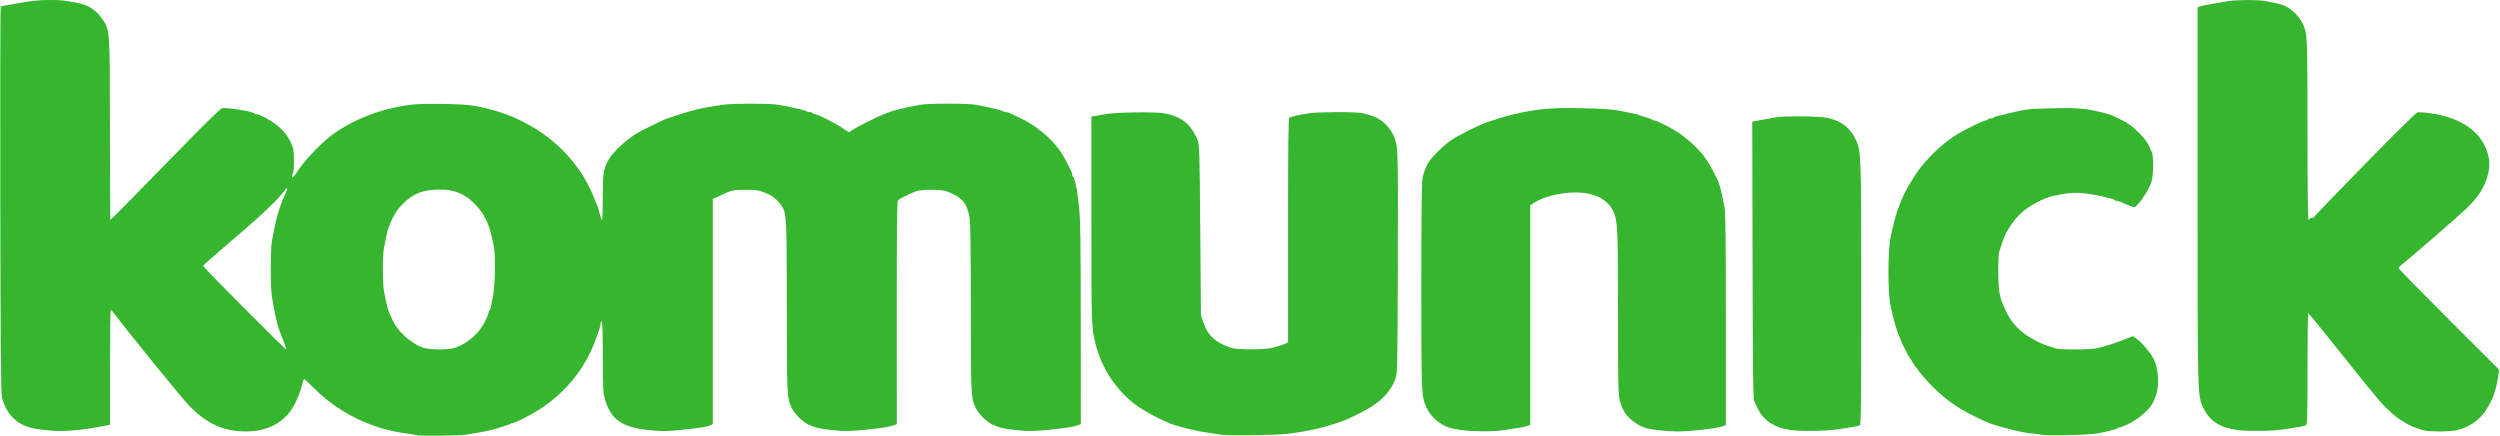
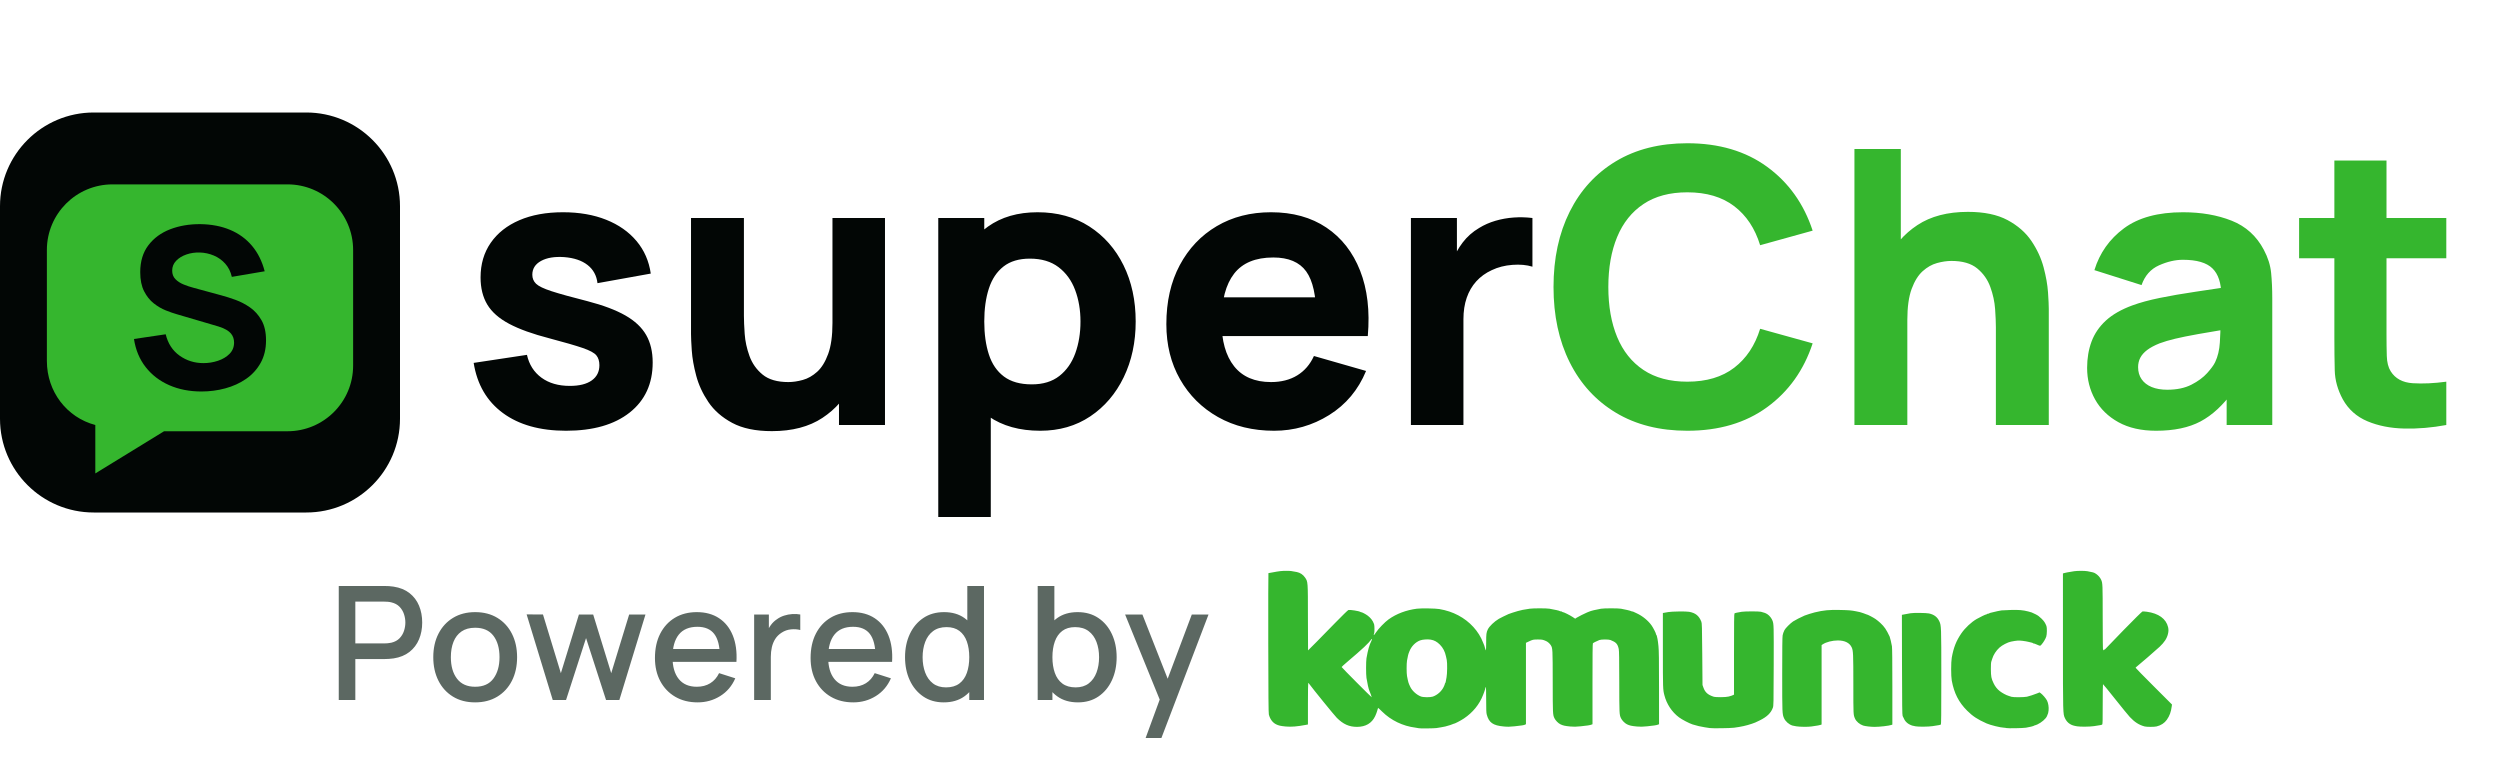
- <svg xmlns="http://www.w3.org/2000/svg" viewBox="0 0 1182 206" width="1182" height="206" role="img" aria-label="Komunick">
-   <path fill="#35B62E" fill-rule="evenodd" d="M196.91 205.75C196.77 205.61 194.77 205.26 192.45 204.98C176.17 202.98 160.56 195.47 149.08 184.1C146.22 181.27 143.79 179.05 143.67 179.16C143.56 179.27 143.11 180.8 142.68 182.56C142.25 184.31 140.99 187.65 139.89 189.98C135.49 199.21 127.51 203.93 116.25 203.98C105.95 204.03 98.13 200.54 89.73 192.15C86.67 189.1 58.42 154.36 53.73 147.89C53.19 147.14 52.58 146.52 52.38 146.52C52.17 146.51 52 158.73 52 173.68L52 200.86L49.12 201.41C38.02 203.54 30.09 204.17 23.06 203.51C16.24 202.86 13.62 202.27 10.36 200.65C5.78 198.38 2.35 193.7 0.9 187.75C0.44 185.85 0.26 163.56 0.14 94.12C0.06 44.01 0.15 3 0.35 3C0.54 3 2.96 2.57 5.73 2.04C14.36 0.39 17.84 0 23.73 0C29.09 0 30.51 0.16 37.46 1.56C41.85 2.45 45.59 4.94 48.16 8.69C52.05 14.38 51.96 13.24 51.98 61.38C51.99 84.82 52.07 104 52.15 104C52.38 104 68.99 87.16 87.54 68.11C96.62 58.79 104.27 51.34 104.94 51.17C106.89 50.66 119.07 52.59 120.23 53.59C120.49 53.82 120.99 54 121.34 54C122.61 54 127.42 56.52 130.3 58.69C131.92 59.91 134.05 62 135.02 63.33C136.71 65.64 137.15 66.45 138.44 69.65C139.15 71.42 139.17 80.74 138.47 82.06C138.18 82.61 138.01 83.42 138.09 83.87C138.19 84.37 139.32 83.04 141 80.47C144.1 75.71 152.58 66.93 157.39 63.49C167.74 56.1 180.47 51.29 194.5 49.49C199.92 48.8 218.88 49.09 223.75 49.95C233.15 51.6 240.91 54.18 248.5 58.17C263.58 66.1 275.32 78.99 280.94 93.75C281.57 95.4 282.27 97.11 282.5 97.55C282.73 97.99 283.21 99.62 283.57 101.17C283.93 102.73 284.4 104 284.61 104C284.83 104 285 99.24 285 93.43C285 82.56 285.26 80.52 287.18 76.52C289.11 72.52 295.6 66.29 301.52 62.78C303.38 61.68 310.37 58.23 314.25 56.5C315.52 55.93 323.58 53.32 326.38 52.57C332.01 51.06 332.46 50.97 342.04 49.5C346.34 48.85 364 48.85 367.79 49.52C374.83 50.75 380.62 52.07 381.23 52.59C381.49 52.82 382.2 53 382.82 53C383.44 53 384.08 53.23 384.25 53.5C384.42 53.78 384.91 54 385.33 54C386.53 54 394.4 57.93 398.06 60.36L401.37 62.56L403.15 61.35C404.85 60.2 414.53 55.31 416.88 54.43C417.49 54.19 418.51 53.78 419.12 53.52C422.17 52.21 427.53 50.88 435.21 49.52C439.03 48.85 457.45 48.84 461.29 49.52C466.39 50.41 473.73 52.15 474.23 52.59C474.49 52.81 475.11 53 475.61 53C476.11 53 476.9 53.2 477.38 53.45C477.86 53.7 479.82 54.62 481.75 55.5C489.34 58.95 497.03 65.25 501.42 71.64C503.48 74.62 506.99 81.53 506.99 82.6C507 83.06 507.2 83.56 507.44 83.71C507.69 83.86 508.01 84.61 508.16 85.37C508.31 86.13 508.68 87.76 508.98 89C509.28 90.24 509.84 94.51 510.24 98.5C510.82 104.26 510.97 115.47 510.98 153.14L511 200.52L509.62 201.06C507.59 201.84 504.15 202.37 495.5 203.25C489.25 203.88 486.64 203.93 482 203.5C475.02 202.84 472.55 202.29 469.11 200.64C466.24 199.25 462.64 195.62 461.25 192.68C459.08 188.11 459.04 187.15 459 145.25C458.97 114.52 458.81 104.55 458.32 102.25C456.87 95.53 454.82 93.29 447.5 90.43C445.12 89.5 435.34 89.52 433 90.46C429.42 91.89 425.04 94.1 424.52 94.73C424.13 95.19 423.98 110.82 423.99 147.95L424.01 200.52L422.63 201.05C420.59 201.84 417.16 202.37 408.5 203.25C402.25 203.88 399.64 203.93 395 203.5C388.02 202.84 385.55 202.29 382.11 200.64C379.24 199.25 375.64 195.62 374.25 192.68C372.08 188.11 372.04 187.17 372 145C371.96 102.13 371.91 101.15 369.53 97.3C368.2 95.14 365.55 92.79 363.4 91.84C359.06 89.93 358.1 89.75 352.5 89.75C346.5 89.75 345.98 89.87 340.12 92.63L337 94.1L337 147.28L337 200.46L335.97 201.02C334.55 201.77 331.11 202.33 322 203.26C315.61 203.91 313.15 203.95 308 203.48C293.91 202.21 288.5 198.38 285.72 187.7C285.16 185.58 285 181.17 285 168.48C285 157.83 284.82 152 284.5 152C284.23 152 284 152.38 284 152.84C284 153.63 283.32 156.04 282.48 158.25C282.27 158.8 281.58 160.6 280.95 162.25C276.24 174.55 267.6 185.17 256 192.96C251.69 195.85 243.68 200 242.4 200C242.01 200 241.49 200.19 241.23 200.42C240.8 200.8 236.07 202.3 231.5 203.5C230.54 203.75 228.18 204.21 226.25 204.51C224.32 204.82 221.53 205.28 220.04 205.54C217.24 206.02 197.36 206.2 196.91 205.75ZM577.25 205.52C576.15 205.3 573.29 204.86 570.89 204.55C566.52 203.97 559.41 202.31 554.75 200.77C550.24 199.28 541.02 194.45 537.1 191.53C527.8 184.6 520.9 174.14 517.94 162.5C516.05 155.1 516.02 154.01 516.01 103.94L516 55.13L518.12 54.77C519.29 54.58 521.49 54.19 523 53.91C527.59 53.07 546.25 52.82 550.25 53.54C558.73 55.07 563.26 58.75 566.32 66.58C567.08 68.53 567.2 72.84 567.49 109L567.81 149.25L568.96 152.5C571.2 158.85 574.65 161.98 582.25 164.51C585.08 165.46 598.35 165.35 602 164.35C605.34 163.43 606.41 163.07 607.88 162.37L609 161.83L609 108.98C609 67.28 609.13 56.02 609.62 55.65C610.28 55.14 613.51 54.42 619.06 53.53C623.27 52.86 641.61 52.84 644.25 53.51C648.9 54.69 650.39 55.27 652.85 56.87C655.43 58.55 658.27 62.2 659.36 65.25C661 69.8 661.04 71.19 660.89 123.75C660.75 174.57 660.72 176.34 659.76 179C657.3 185.87 652.05 190.91 642.5 195.58C636.63 198.45 636.45 198.53 632.25 199.95C625.08 202.37 618.02 203.94 609 205.1C603.84 205.76 580.04 206.07 577.25 205.52ZM965 205.52C964.31 205.29 962.81 205.08 961.66 205.05C957.41 204.95 944.04 201.65 939.25 199.51C927.34 194.22 921.07 190.1 913.72 182.77C902.75 171.83 896.74 160.05 893.67 143.5C892.6 137.7 892.6 119.47 893.67 113.5C896.07 100.17 899.44 91.63 906.18 81.77C911 74.72 919.34 66.9 926.25 62.96C930.49 60.54 937.79 57.02 938.6 57.01C939.06 57 939.58 56.78 939.75 56.5C939.92 56.23 940.59 56 941.25 56C941.91 56 942.56 55.8 942.71 55.56C942.86 55.31 943.61 55 944.37 54.86C945.13 54.73 946.99 54.28 948.5 53.88C951.64 53.05 955.82 52.16 958.75 51.72C959.85 51.55 965.36 51.3 971 51.16C981.74 50.89 986.39 51.29 993.5 53.08C997.99 54.21 998.17 54.28 1003.24 56.78C1006.19 58.23 1008.23 59.74 1011.01 62.5C1014.41 65.88 1015.68 67.78 1017.44 72.15C1018.3 74.29 1018.14 83.12 1017.19 86.04C1016.24 88.95 1013.44 93.63 1011.07 96.28C1009.42 98.13 1009.36 98.15 1007.57 97.52C1006.57 97.16 1004.86 96.45 1003.78 95.94C1002.7 95.42 1001.42 95 1000.94 95C1000.45 95 999.94 94.8 999.79 94.56C999.64 94.31 998.89 94 998.13 93.86C997.37 93.73 995.51 93.27 994 92.86C992.49 92.45 988.96 91.84 986.16 91.5C981.03 90.89 978.48 91.07 971 92.57C966.73 93.43 959.58 97.13 956.06 100.31C951.66 104.29 948.08 109.82 946.55 115C946.18 116.24 945.64 117.92 945.34 118.73C944.54 120.89 944.62 135.63 945.45 139C946.29 142.43 946.49 142.99 948.36 147C950.28 151.13 953.09 154.68 956.54 157.33C959.77 159.82 964.88 162.55 968 163.46C969.24 163.82 970.92 164.37 971.75 164.68C973.87 165.47 988.55 165.37 992 164.55C995.49 163.71 1000.88 161.94 1005.15 160.24L1008.47 158.91L1009.92 159.94C1012.51 161.79 1016.87 166.89 1018.23 169.67C1019.86 172.99 1020.67 178.18 1020.23 182.46C1019.91 185.56 1019.7 186.31 1018.12 189.95C1016.57 193.53 1010.99 198.32 1005.38 200.91C1004.08 201.51 1002.72 202 1002.36 202C1001.99 202 1001.49 202.2 1001.22 202.44C1000.63 203 995.14 204.36 990.66 205.07C986.4 205.73 966.69 206.08 965 205.52ZM690.5 203.27C688.44 202.94 686.19 202.51 685.5 202.3C680.92 200.95 676.29 196.91 674.38 192.61C672.05 187.34 672 186.21 672 135.16C672 101.85 672.17 86.26 672.56 84.41C673.12 81.72 673.49 80.66 674.95 77.52C676.03 75.19 682.55 68.64 686.25 66.15C688.71 64.5 696.85 60.34 701.25 58.48C703.38 57.58 711.4 55.06 714.5 54.32C726.4 51.47 732.98 50.84 747.75 51.16C759.43 51.41 762.37 51.66 768.75 52.95C773.63 53.93 774.26 54.08 775.25 54.48C775.8 54.7 777.26 55.18 778.5 55.53C779.74 55.88 780.96 56.36 781.23 56.59C781.49 56.81 782 57 782.38 57C783.43 57 790.68 60.75 794.02 63.01C795.66 64.13 798.51 66.44 800.33 68.15C805.66 73.12 808.04 76.62 812.49 86C813.02 87.13 814.83 94.8 815.45 98.56C815.82 100.79 816 117.95 816 151.45L816 201.02L814.88 201.43C811.64 202.59 799.47 204 792.75 203.99C787.77 203.98 780.31 203.11 777.75 202.24C773.17 200.67 768.77 196.9 767.16 193.14C764.97 188.08 765 188.64 765 148.61C765 108.25 764.82 104.32 762.83 100.02C760.1 94.14 753.81 91 744.76 91C737.53 91 729.37 93.11 724.88 96.14L723.5 97.07L723.5 148.97L723.5 200.88L722.12 201.39C720.82 201.87 718.51 202.28 710.15 203.48C705.56 204.14 695.34 204.03 690.5 203.27ZM846.5 203.28C844.44 202.92 842.3 202.47 841.75 202.26C838.35 201 836.19 199.71 834.35 197.86C832.46 195.96 831.75 194.79 829.44 189.75C828.87 188.51 828.73 177.1 828.61 122.89L828.47 57.53L829.61 57.3C830.24 57.17 832.21 56.81 834 56.5C835.79 56.18 838.33 55.71 839.65 55.46C843.33 54.75 860.23 54.92 863.86 55.7C870.5 57.13 874.77 60.35 877.35 65.88C879.97 71.49 880 72.28 880 138.81C880 189.39 879.88 200.48 879.34 200.93C878.72 201.44 876.9 201.79 868.5 203.04C863.04 203.85 850.62 203.98 846.5 203.28ZM1057.5 203.26C1052.72 202.42 1050.93 201.85 1048.28 200.29C1045.51 198.67 1043.16 195.96 1041.64 192.65C1038.99 186.87 1039.02 187.85 1039.01 92.11L1039 3.48L1040.15 3.04C1041.25 2.62 1046.27 1.68 1053.56 0.52C1057.77 -0.14 1067.65 -0.15 1071.1 0.51C1077.94 1.82 1079.28 2.18 1080.96 3.12C1084.53 5.12 1087.62 8.5 1089.09 12C1090.91 16.33 1090.96 17.87 1090.98 61.38C1090.99 89.45 1091.17 104 1091.5 104C1091.78 104 1092 103.78 1092 103.5C1092 103.22 1092.43 103 1092.96 103C1093.49 103 1093.99 102.8 1094.08 102.55C1094.17 102.31 1104.94 91.16 1118 77.78C1131.46 63.99 1142.25 53.33 1142.92 53.16C1143.56 53 1146.15 53.15 1148.67 53.48C1163.99 55.54 1173.91 62.72 1176.45 73.6C1177.16 76.63 1177.12 79.1 1176.3 82.5C1174.89 88.38 1171.66 93.36 1165.39 99.29C1161.5 102.98 1137.67 123.6 1135.39 125.26C1134.64 125.8 1134.02 126.48 1134.02 126.75C1134.01 127.03 1144.7 137.94 1157.78 151L1181.55 174.75L1181.26 177C1180.3 184.43 1178.46 189.5 1174.85 194.65C1171.78 199.03 1167.19 202.02 1161.37 203.43C1158.33 204.16 1148.5 204.17 1145.81 203.44C1138.43 201.46 1132.76 197.83 1126.42 191.06C1124.4 188.91 1115.78 178.36 1107.25 167.6C1098.72 156.85 1091.57 148.1 1091.36 148.16C1091.14 148.22 1090.98 159.98 1090.99 174.31C1091.01 195.55 1090.89 200.47 1090.34 200.92C1089.72 201.44 1087.91 201.79 1079.5 203.04C1073.96 203.86 1061.62 203.98 1057.5 203.26ZM134.23 161.69C133.5 159.8 132.71 157.8 132.48 157.25C131.26 154.43 129.75 147.82 128.52 139.96C127.84 135.65 127.85 118.15 128.53 114.28C130.55 102.78 132.05 97.59 135.31 90.79C135.69 89.99 135.89 89.22 135.75 89.09C135.61 88.95 135.43 88.93 135.35 89.04C131.36 94.64 123.76 101.77 103.14 119.25C99.25 122.55 96.05 125.47 96.03 125.75C96 126.28 135.09 165.57 135.38 165.29C135.47 165.2 134.95 163.58 134.23 161.69ZM215.25 164.42C221.19 162.34 226.62 157.53 229.38 151.9C230.27 150.08 231 148.24 231 147.82C231 147.4 231.2 146.94 231.44 146.78C231.69 146.63 232.01 145.78 232.15 144.88C232.3 143.98 232.77 141.45 233.2 139.25C234.11 134.6 234.29 120.26 233.49 116.6C233.2 115.31 232.74 113.12 232.45 111.75C231.15 105.54 228.55 100.54 224.51 96.46C220.75 92.68 217.13 90.71 212.47 89.94C208.38 89.26 201.99 89.72 198.68 90.93C192.54 93.18 187.08 98.81 184.56 105.5C184.2 106.46 183.72 107.7 183.5 108.25C183.13 109.19 182.78 110.81 181.51 117.4C180.84 120.87 180.85 134.19 181.53 137.59C183.23 146.21 183.28 146.35 185.68 151.5C188.14 156.78 194 162.1 199.75 164.29C202.83 165.46 212.07 165.54 215.25 164.42Z" />
+ <svg xmlns="http://www.w3.org/2000/svg" width="600" height="184" viewBox="0 0 600 184" role="img" aria-label="superChat — Powered by Komunick Inteligência">
+   <svg x="0" y="27" width="96" height="96" viewBox="0 0 256 256" aria-hidden="true">
+     <rect width="256" height="256" rx="60" fill="#020605" />
+     <path fill="#35B62E" d="M72 46H184C207.2 46 226 64.8 226 88V162C226 185.2 207.2 204 184 204H105L61 231V200C42.8 195.2 30 178.7 30 159V88C30 64.8 48.8 46 72 46Z" />
+     <path fill="#020605" transform="translate(80.0235 176.4092) scale(.0715 -.0715)" d="M684 -30Q524 -30 395.5 26.5Q267 83 184.5 188.5Q102 294 80 440L364 482Q394 358 488 291Q582 224 702 224Q769 224 832 245Q895 266 935.5 307Q976 348 976 408Q976 430 969.5 450.5Q963 471 948 489Q933 507 905.5 523Q878 539 836 552L462 662Q420 674 364.5 696Q309 718 257 759Q205 800 170.5 867.5Q136 935 136 1038Q136 1183 209 1279Q282 1375 404 1422Q526 1469 674 1468Q823 1466 940 1417Q1057 1368 1136 1274.5Q1215 1181 1250 1046L956 996Q940 1066 897 1114Q854 1162 794.5 1187Q735 1212 670 1214Q606 1216 549.5 1196.5Q493 1177 457.5 1140Q422 1103 422 1052Q422 1005 451 975.5Q480 946 524 928Q568 910 614 898L864 830Q920 815 988 790.5Q1056 766 1118.5 722.5Q1181 679 1221.5 608Q1262 537 1262 428Q1262 312 1213.5 225.5Q1165 139 1083 82.5Q1001 26 897.5 -2Q794 -30 684 -30Z" />
+   </svg>
+   <g transform="translate(110 102) scale(.046 -.046)">
+     <path fill="#020605" d="M562 -30Q358 -30 232.5 62.5Q107 155 80 324L358 366Q375 290 433.5 247Q492 204 582 204Q656 204 696 232.5Q736 261 736 312Q736 344 720 363.5Q704 383 648.5 402Q593 421 476 452Q344 486 265 528Q186 570 151 628.5Q116 687 116 770Q116 874 169 950.5Q222 1027 318.5 1068.5Q415 1110 546 1110Q673 1110 771 1071Q869 1032 929.5 960Q990 888 1004 790L726 740Q719 800 674 835Q629 870 552 876Q477 881 431.5 856Q386 831 386 784Q386 756 405.5 737Q425 718 486.5 698Q548 678 674 646Q797 614 871.5 571.5Q946 529 980 469.5Q1014 410 1014 326Q1014 160 894 65Q774 -30 562 -30ZM1636 -32Q1509 -32 1429 11Q1349 54 1304.5 120Q1260 186 1241 257.5Q1222 329 1218 388Q1214 447 1214 474V1080H1490V570Q1490 533 1494 475.5Q1498 418 1519 360Q1540 302 1587.5 263Q1635 224 1722 224Q1757 224 1797 235Q1837 246 1872 277.5Q1907 309 1929.5 370.5Q1952 432 1952 532L2108 458Q2108 330 2056 218Q2004 106 1899.5 37Q1795 -32 1636 -32ZM1986 0V358H1952V1080H2226V0ZM3036 -30Q2875 -30 2767 45Q2659 120 2604.5 249Q2550 378 2550 540Q2550 702 2604 831Q2658 960 2763 1035Q2868 1110 3022 1110Q3177 1110 3292 1036Q3407 962 3470.5 833.5Q3534 705 3534 540Q3534 378 3471.5 249Q3409 120 3297 45Q3185 -30 3036 -30ZM2504 -480V1080H2744V340H2778V-480ZM2992 212Q3080 212 3136 256Q3192 300 3219 374.5Q3246 449 3246 540Q3246 630 3218 704.5Q3190 779 3131.5 823.5Q3073 868 2982 868Q2897 868 2844.5 827Q2792 786 2768 712Q2744 638 2744 540Q2744 442 2768 368Q2792 294 2846.5 253Q2901 212 2992 212ZM4256 -30Q4090 -30 3963.5 41.5Q3837 113 3765.5 238.5Q3694 364 3694 526Q3694 703 3764 834Q3834 965 3957 1037.5Q4080 1110 4240 1110Q4410 1110 4529 1030Q4648 950 4705 805Q4762 660 4745 464H4476V564Q4476 729 4423.5 801.5Q4371 874 4252 874Q4113 874 4047.5 789.5Q3982 705 3982 540Q3982 389 4047.5 306.5Q4113 224 4240 224Q4320 224 4377 259Q4434 294 4464 360L4736 282Q4675 134 4543.5 52Q4412 -30 4256 -30ZM3898 464V666H4614V464ZM4970 0V1080H5210V816L5184 850Q5205 906 5240 952Q5275 998 5326 1028Q5365 1052 5411 1065.5Q5457 1079 5506 1082.5Q5555 1086 5604 1080V826Q5559 840 5499.5 835.5Q5440 831 5392 808Q5344 786 5311 749.5Q5278 713 5261 663.5Q5244 614 5244 552V0Z" />
+     <path fill="#35B62E" d="M6412 -30Q6196 -30 6039.5 64Q5883 158 5798.5 327Q5714 496 5714 720Q5714 944 5798.5 1113Q5883 1282 6039.5 1376Q6196 1470 6412 1470Q6660 1470 6828.5 1347Q6997 1224 7066 1014L6792 938Q6752 1069 6657 1141.5Q6562 1214 6412 1214Q6275 1214 6183.5 1153Q6092 1092 6046 981Q6000 870 6000 720Q6000 570 6046 459Q6092 348 6183.5 287Q6275 226 6412 226Q6562 226 6657 299Q6752 372 6792 502L7066 426Q6997 216 6828.5 93Q6660 -30 6412 -30ZM8022 0V510Q8022 547 8018 604.5Q8014 662 7993 720Q7972 778 7924.5 817Q7877 856 7790 856Q7755 856 7715 845Q7675 834 7640 802.5Q7605 771 7582.5 710Q7560 649 7560 548L7404 622Q7404 750 7456 862Q7508 974 7612.5 1043Q7717 1112 7876 1112Q8003 1112 8083 1069Q8163 1026 8207.5 960Q8252 894 8271 822.5Q8290 751 8294 692Q8298 633 8298 606V0ZM7284 0V1440H7526V700H7560V0ZM8858 -30Q8742 -30 8661.5 14.5Q8581 59 8539.5 133.5Q8498 208 8498 298Q8498 373 8521 435Q8544 497 8595.5 544.5Q8647 592 8734 624Q8794 646 8877 663Q8960 680 9065 695.5Q9170 711 9296 730L9198 676Q9198 772 9152 817Q9106 862 8998 862Q8938 862 8873 833Q8808 804 8782 730L8536 808Q8577 942 8690 1026Q8803 1110 8998 1110Q9141 1110 9252 1066Q9363 1022 9420 914Q9452 854 9458 794Q9464 734 9464 660V0H9226V222L9260 176Q9181 67 9089.5 18.5Q8998 -30 8858 -30ZM8916 184Q8991 184 9042.5 210.5Q9094 237 9124.5 271Q9155 305 9166 328Q9187 372 9190.5 430.5Q9194 489 9194 528L9274 508Q9153 488 9078 474.5Q9003 461 8957 450Q8911 439 8876 426Q8836 410 8811.5 391.5Q8787 373 8775.5 351Q8764 329 8764 302Q8764 265 8782.5 238.5Q8801 212 8835 198Q8869 184 8916 184ZM10372 0Q10260 -21 10152.5 -18.5Q10045 -16 9960.5 19.5Q9876 55 9832 134Q9792 208 9790 284.5Q9788 361 9788 458V1380H10060V474Q10060 411 10061.5 360.5Q10063 310 10082 280Q10118 223 10197 218Q10276 213 10372 226ZM9604 870V1080H10372V870Z" />
+   </g>
+   <path fill="#5C6862" transform="translate(78.6415 168) scale(.019 -.019)" d="M140 0V1440H722Q743 1440 774 1438.5Q805 1437 832.67 1432Q953.34 1413.33 1033.84 1350.17Q1114.34 1287 1154.17 1191.17Q1194 1095.33 1194 978.67Q1194 862 1153.84 766.17Q1113.67 670.33 1033.17 607.17Q952.67 544 832.67 525.33Q805 521.33 773.67 519.33Q742.33 517.33 722 517.33H349.34V0ZM349.34 714.67H714Q733.67 714.67 758.17 716.67Q782.67 718.67 804.67 724Q869 739.34 907.83 779.67Q946.67 820 964 872.83Q981.33 925.67 981.33 978.67Q981.33 1031.66 964 1084.5Q946.67 1137.33 907.83 1177.66Q869 1218 804.67 1233.33Q782.67 1239 758.17 1240.83Q733.67 1242.66 714 1242.66H349.34ZM1862.67 -30Q1700.67 -30 1582 43Q1463.33 116 1398.67 244.67Q1334 373.33 1334 540.67Q1334 710 1400 838.33Q1466 966.67 1584.83 1038.33Q1703.67 1110 1862.67 1110Q2025 1110 2144 1037.17Q2263 964.33 2327.84 836Q2392.67 707.67 2392.67 540.67Q2392.67 371.67 2327.34 243.17Q2262 114.67 2142.83 42.33Q2023.67 -30 1862.67 -30ZM1862.67 167.34Q2018 167.34 2094.33 271.5Q2170.66 375.67 2170.66 540.67Q2170.66 710.33 2093.5 811.5Q2016.33 912.66 1862.67 912.66Q1757.67 912.66 1689.84 865.33Q1622 818 1589 734.33Q1556 650.67 1556 540.67Q1556 370.67 1633.84 269Q1711.67 167.34 1862.67 167.34ZM2843 0 2513 1081.33 2719.67 1080 2945.67 338.67 3173.67 1080H3353.67L3581.67 338.67L3808.33 1080H4014.34L3684.34 0H3516.33L3263.67 782L3011 0ZM4673.33 -30Q4511.67 -30 4390.5 40.67Q4269.33 111.33 4201.67 237.67Q4134 364 4134 530.67Q4134 707.67 4200.5 837.67Q4267 967.67 4385.83 1038.83Q4504.67 1110 4662.67 1110Q4827.67 1110 4943.67 1033.33Q5059.67 956.67 5117.17 815.67Q5174.67 674.67 5163.33 481.33H4954V557.33Q4952 745 4882.5 834.83Q4813 924.66 4670.67 924.66Q4514 924.66 4435 825.83Q4356 727 4356 540Q4356 362.33 4435 264.84Q4514 167.34 4662.67 167.34Q4760.67 167.34 4832.33 211.67Q4904 256 4944 339.33L5148.67 274Q5086 129.33 4958 49.67Q4830 -30 4673.33 -30ZM4288 481.33V644H5058.67V481.33ZM5387 0V1080H5573V818L5547 852Q5566.67 904 5598.67 947.33Q5630.67 990.67 5673 1018.67Q5713.67 1049 5764.5 1065.5Q5815.34 1082 5868.34 1085.5Q5921.34 1089 5969.67 1080V884Q5917.34 898.33 5852.67 892.16Q5788 886 5734.34 850.66Q5683.34 818.33 5653.5 771Q5623.67 723.67 5610.67 666.17Q5597.67 608.67 5597.67 545.33V0ZM6639.33 -30Q6477.67 -30 6356.5 40.67Q6235.33 111.33 6167.67 237.67Q6100 364 6100 530.67Q6100 707.67 6166.5 837.67Q6233 967.67 6351.83 1038.83Q6470.67 1110 6628.67 1110Q6793.67 1110 6909.67 1033.33Q7025.67 956.67 7083.17 815.67Q7140.67 674.67 7129.33 481.33H6920V557.33Q6918 745 6848.5 834.83Q6779 924.66 6636.67 924.66Q6480 924.66 6401 825.83Q6322 727 6322 540Q6322 362.33 6401 264.84Q6480 167.34 6628.67 167.34Q6726.67 167.34 6798.33 211.67Q6870 256 6910 339.33L7114.67 274Q7052 129.33 6924 49.67Q6796 -30 6639.33 -30ZM6254 481.33V644H7024.67V481.33ZM7781.67 -30Q7631.33 -30 7521.83 45.17Q7412.33 120.33 7352.67 249.5Q7293 378.67 7293 540.67Q7293 703.67 7353 832.33Q7413 961 7523.5 1035.5Q7634 1110 7785.67 1110Q7938.67 1110 8043.17 1035.5Q8147.67 961 8201.33 832.17Q8255 703.33 8255 540.67Q8255 379 8201.17 249.83Q8147.33 120.67 8042 45.33Q7936.67 -30 7781.67 -30ZM7811 159.34Q7914 159.34 7978.83 208Q8043.67 256.67 8074 342.83Q8104.33 429 8104.33 540.67Q8104.33 653 8073.83 738.83Q8043.33 824.66 7979.83 872.66Q7916.33 920.66 7817.67 920.66Q7714 920.66 7646.84 869.83Q7579.67 819 7547.34 732.83Q7515 646.67 7515 540.67Q7515 433.67 7547.34 347.17Q7579.67 260.67 7645.17 210Q7710.67 159.34 7811 159.34ZM8104.33 0V776.66H8079.66V1440H8290.34V0ZM9477.33 -30Q9322.33 -30 9217 45.33Q9111.67 120.67 9057.83 249.83Q9004 379 9004 540.67Q9004 703.33 9057.67 832.17Q9111.33 961 9215.83 1035.5Q9320.33 1110 9473.33 1110Q9625 1110 9735.5 1035.5Q9846 961 9906 832.33Q9966 703.67 9966 540.67Q9966 378.67 9906.34 249.5Q9846.67 120.33 9737.17 45.17Q9627.67 -30 9477.33 -30ZM8968.67 0V1440H9179.34V776.66H9154.67V0ZM9448 159.34Q9548.33 159.34 9613.83 210Q9679.33 260.67 9711.66 347.17Q9744 433.67 9744 540.67Q9744 646.67 9711.5 732.83Q9679 819 9612 869.83Q9545 920.66 9441.33 920.66Q9342.67 920.66 9279.17 872.66Q9215.67 824.66 9185.17 738.83Q9154.67 653 9154.67 540.67Q9154.67 429 9185 342.83Q9215.34 256.67 9280.17 208Q9345 159.34 9448 159.34ZM10332 -480 10540.67 89.33 10544 -78.67 10072.67 1080H10291.34L10643.33 185.34H10579.33L10915.33 1080H11126.67L10531.34 -480Z" />
+   <svg x="304.358" y="137" width="217" height="37.819" viewBox="0 0 1182 206" aria-hidden="true">
+     <path fill="#35B62E" fill-rule="evenodd" d="M196.91 205.75C196.77 205.61 194.77 205.26 192.45 204.98C176.17 202.98 160.56 195.47 149.08 184.1C146.22 181.27 143.79 179.05 143.67 179.16C143.56 179.27 143.11 180.8 142.68 182.56C142.25 184.31 140.99 187.65 139.89 189.98C135.49 199.21 127.51 203.93 116.25 203.98C105.95 204.03 98.13 200.54 89.73 192.15C86.67 189.1 58.42 154.36 53.73 147.89C53.19 147.14 52.58 146.52 52.38 146.52C52.17 146.51 52 158.73 52 173.68L52 200.86L49.12 201.41C38.02 203.54 30.09 204.17 23.06 203.51C16.24 202.86 13.62 202.27 10.36 200.65C5.78 198.38 2.35 193.7 0.9 187.75C0.44 185.85 0.26 163.56 0.14 94.12C0.06 44.01 0.15 3 0.35 3C0.54 3 2.96 2.57 5.73 2.04C14.36 0.39 17.84 0 23.73 0C29.09 0 30.51 0.16 37.46 1.56C41.85 2.45 45.59 4.94 48.16 8.69C52.05 14.38 51.96 13.24 51.98 61.38C51.99 84.82 52.07 104 52.15 104C52.38 104 68.99 87.16 87.54 68.11C96.62 58.79 104.27 51.34 104.94 51.17C106.89 50.66 119.07 52.59 120.23 53.59C120.49 53.82 120.99 54 121.34 54C122.61 54 127.42 56.52 130.3 58.69C131.92 59.91 134.05 62 135.02 63.33C136.71 65.64 137.15 66.45 138.44 69.65C139.15 71.42 139.17 80.74 138.47 82.06C138.18 82.61 138.01 83.42 138.09 83.87C138.19 84.37 139.32 83.04 141 80.47C144.1 75.71 152.58 66.93 157.39 63.49C167.74 56.1 180.47 51.29 194.5 49.49C199.92 48.8 218.88 49.09 223.75 49.95C233.15 51.6 240.91 54.18 248.5 58.17C263.58 66.1 275.32 78.99 280.94 93.75C281.57 95.4 282.27 97.11 282.5 97.55C282.73 97.99 283.21 99.62 283.57 101.17C283.93 102.73 284.4 104 284.61 104C284.83 104 285 99.24 285 93.43C285 82.56 285.26 80.52 287.18 76.52C289.11 72.52 295.6 66.29 301.52 62.78C303.38 61.68 310.37 58.23 314.25 56.5C315.52 55.93 323.58 53.32 326.38 52.57C332.01 51.06 332.46 50.97 342.04 49.5C346.34 48.85 364 48.85 367.79 49.52C374.83 50.75 380.62 52.07 381.23 52.59C381.49 52.82 382.2 53 382.82 53C383.44 53 384.08 53.23 384.25 53.5C384.42 53.78 384.91 54 385.33 54C386.53 54 394.4 57.93 398.06 60.36L401.37 62.56L403.15 61.35C404.85 60.2 414.53 55.31 416.88 54.43C417.49 54.19 418.51 53.78 419.12 53.52C422.17 52.21 427.53 50.88 435.21 49.52C439.03 48.85 457.45 48.84 461.29 49.52C466.39 50.41 473.73 52.15 474.23 52.59C474.49 52.81 475.11 53 475.61 53C476.11 53 476.9 53.2 477.38 53.45C477.86 53.7 479.82 54.62 481.75 55.5C489.34 58.95 497.03 65.25 501.42 71.64C503.48 74.62 506.99 81.53 506.99 82.6C507 83.06 507.2 83.56 507.44 83.71C507.69 83.86 508.01 84.61 508.16 85.37C508.31 86.13 508.68 87.76 508.98 89C509.28 90.24 509.84 94.51 510.24 98.5C510.82 104.26 510.97 115.47 510.98 153.14L511 200.52L509.62 201.06C507.59 201.84 504.15 202.37 495.5 203.25C489.25 203.88 486.64 203.93 482 203.5C475.02 202.84 472.55 202.29 469.11 200.64C466.24 199.25 462.64 195.62 461.25 192.68C459.08 188.11 459.04 187.15 459 145.25C458.97 114.52 458.81 104.55 458.32 102.25C456.87 95.53 454.82 93.29 447.5 90.43C445.12 89.5 435.34 89.52 433 90.46C429.42 91.89 425.04 94.1 424.52 94.73C424.13 95.19 423.98 110.82 423.99 147.95L424.01 200.52L422.63 201.05C420.59 201.84 417.16 202.37 408.5 203.25C402.25 203.88 399.64 203.93 395 203.5C388.02 202.84 385.55 202.29 382.11 200.64C379.24 199.25 375.64 195.62 374.25 192.68C372.08 188.11 372.04 187.17 372 145C371.96 102.13 371.91 101.15 369.53 97.3C368.2 95.14 365.55 92.79 363.4 91.84C359.06 89.93 358.1 89.75 352.5 89.75C346.5 89.75 345.98 89.87 340.12 92.63L337 94.1L337 147.28L337 200.46L335.97 201.02C334.55 201.77 331.11 202.33 322 203.26C315.61 203.91 313.15 203.95 308 203.48C293.91 202.21 288.5 198.38 285.72 187.7C285.16 185.58 285 181.17 285 168.48C285 157.83 284.82 152 284.5 152C284.23 152 284 152.38 284 152.84C284 153.63 283.32 156.04 282.48 158.25C282.27 158.8 281.58 160.6 280.95 162.25C276.24 174.55 267.6 185.17 256 192.96C251.69 195.85 243.68 200 242.4 200C242.01 200 241.49 200.19 241.23 200.42C240.8 200.8 236.07 202.3 231.5 203.5C230.54 203.75 228.18 204.21 226.25 204.51C224.32 204.82 221.53 205.28 220.04 205.54C217.24 206.02 197.36 206.2 196.91 205.75ZM577.25 205.52C576.15 205.3 573.29 204.86 570.89 204.55C566.52 203.97 559.41 202.31 554.75 200.77C550.24 199.28 541.02 194.45 537.1 191.53C527.8 184.6 520.9 174.14 517.94 162.5C516.05 155.1 516.02 154.01 516.01 103.94L516 55.13L518.12 54.77C519.29 54.58 521.49 54.19 523 53.91C527.59 53.07 546.25 52.82 550.25 53.54C558.73 55.07 563.26 58.75 566.32 66.58C567.08 68.53 567.2 72.84 567.49 109L567.81 149.25L568.96 152.5C571.2 158.85 574.65 161.98 582.25 164.51C585.08 165.46 598.35 165.35 602 164.35C605.34 163.43 606.41 163.07 607.88 162.37L609 161.83L609 108.98C609 67.28 609.13 56.02 609.62 55.65C610.28 55.14 613.51 54.42 619.06 53.53C623.27 52.86 641.61 52.84 644.25 53.51C648.9 54.69 650.39 55.27 652.85 56.87C655.43 58.55 658.27 62.2 659.36 65.25C661 69.8 661.04 71.19 660.89 123.75C660.75 174.57 660.72 176.34 659.76 179C657.3 185.87 652.05 190.91 642.5 195.58C636.63 198.45 636.45 198.53 632.25 199.95C625.08 202.37 618.02 203.94 609 205.1C603.84 205.76 580.04 206.07 577.25 205.52ZM965 205.52C964.31 205.29 962.81 205.08 961.66 205.05C957.41 204.95 944.04 201.65 939.25 199.51C927.34 194.22 921.07 190.1 913.72 182.77C902.75 171.83 896.74 160.05 893.67 143.5C892.6 137.7 892.6 119.47 893.67 113.5C896.07 100.17 899.44 91.63 906.18 81.77C911 74.72 919.34 66.9 926.25 62.96C930.49 60.54 937.79 57.02 938.6 57.01C939.06 57 939.58 56.78 939.75 56.5C939.92 56.23 940.59 56 941.25 56C941.91 56 942.56 55.8 942.71 55.56C942.86 55.31 943.61 55 944.37 54.86C945.13 54.73 946.99 54.28 948.5 53.88C951.64 53.05 955.82 52.16 958.75 51.72C959.85 51.55 965.36 51.3 971 51.16C981.74 50.89 986.39 51.29 993.5 53.08C997.99 54.21 998.17 54.28 1003.24 56.78C1006.19 58.23 1008.23 59.74 1011.01 62.5C1014.41 65.88 1015.68 67.78 1017.44 72.15C1018.3 74.29 1018.14 83.12 1017.19 86.04C1016.24 88.95 1013.44 93.63 1011.07 96.28C1009.42 98.13 1009.36 98.15 1007.57 97.52C1006.57 97.16 1004.86 96.45 1003.78 95.94C1002.7 95.42 1001.42 95 1000.94 95C1000.45 95 999.94 94.8 999.79 94.56C999.64 94.31 998.89 94 998.13 93.86C997.37 93.73 995.51 93.27 994 92.86C992.49 92.45 988.96 91.84 986.16 91.5C981.03 90.89 978.48 91.07 971 92.57C966.73 93.43 959.58 97.13 956.06 100.31C951.66 104.29 948.08 109.82 946.55 115C946.18 116.24 945.64 117.92 945.34 118.73C944.54 120.89 944.62 135.63 945.45 139C946.29 142.43 946.49 142.99 948.36 147C950.28 151.13 953.09 154.68 956.54 157.33C959.77 159.82 964.88 162.55 968 163.46C969.24 163.82 970.92 164.37 971.75 164.68C973.87 165.47 988.55 165.37 992 164.55C995.49 163.71 1000.88 161.94 1005.15 160.24L1008.47 158.91L1009.92 159.94C1012.51 161.79 1016.87 166.89 1018.23 169.67C1019.86 172.99 1020.67 178.18 1020.23 182.46C1019.91 185.56 1019.7 186.31 1018.12 189.95C1016.57 193.53 1010.99 198.32 1005.38 200.91C1004.08 201.51 1002.72 202 1002.36 202C1001.99 202 1001.49 202.2 1001.22 202.44C1000.63 203 995.14 204.36 990.66 205.07C986.4 205.73 966.69 206.08 965 205.52ZM690.5 203.27C688.44 202.94 686.19 202.51 685.5 202.3C680.92 200.95 676.29 196.91 674.38 192.61C672.05 187.34 672 186.21 672 135.16C672 101.85 672.17 86.26 672.56 84.41C673.12 81.72 673.49 80.66 674.95 77.52C676.03 75.19 682.55 68.64 686.25 66.15C688.71 64.5 696.85 60.34 701.25 58.48C703.38 57.58 711.4 55.06 714.5 54.32C726.4 51.47 732.98 50.84 747.75 51.16C759.43 51.41 762.37 51.66 768.75 52.95C773.63 53.93 774.26 54.08 775.25 54.48C775.8 54.7 777.26 55.18 778.5 55.53C779.74 55.88 780.96 56.36 781.23 56.59C781.49 56.81 782 57 782.38 57C783.43 57 790.68 60.75 794.02 63.01C795.66 64.13 798.51 66.44 800.33 68.15C805.66 73.12 808.04 76.62 812.49 86C813.02 87.13 814.83 94.8 815.45 98.56C815.82 100.79 816 117.95 816 151.45L816 201.02L814.88 201.43C811.64 202.59 799.47 204 792.75 203.99C787.77 203.98 780.31 203.11 777.75 202.24C773.17 200.67 768.77 196.9 767.16 193.14C764.97 188.08 765 188.64 765 148.61C765 108.25 764.82 104.32 762.83 100.02C760.1 94.14 753.81 91 744.76 91C737.53 91 729.37 93.11 724.88 96.14L723.5 97.07L723.5 148.97L723.5 200.88L722.12 201.39C720.82 201.87 718.51 202.28 710.15 203.48C705.56 204.14 695.34 204.03 690.5 203.27ZM846.5 203.28C844.44 202.92 842.3 202.47 841.75 202.26C838.35 201 836.19 199.71 834.35 197.86C832.46 195.96 831.75 194.79 829.44 189.75C828.87 188.51 828.73 177.1 828.61 122.89L828.47 57.53L829.61 57.3C830.24 57.17 832.21 56.81 834 56.5C835.79 56.18 838.33 55.71 839.65 55.46C843.33 54.75 860.23 54.92 863.86 55.7C870.5 57.13 874.77 60.35 877.35 65.88C879.97 71.49 880 72.28 880 138.81C880 189.39 879.88 200.48 879.34 200.93C878.72 201.44 876.9 201.79 868.5 203.04C863.04 203.85 850.62 203.98 846.5 203.28ZM1057.5 203.26C1052.72 202.42 1050.93 201.85 1048.28 200.29C1045.51 198.67 1043.16 195.96 1041.64 192.65C1038.99 186.87 1039.02 187.85 1039.01 92.11L1039 3.48L1040.15 3.04C1041.25 2.62 1046.27 1.68 1053.56 0.52C1057.77 -0.14 1067.65 -0.15 1071.1 0.51C1077.94 1.82 1079.28 2.18 1080.96 3.12C1084.53 5.12 1087.62 8.5 1089.09 12C1090.91 16.33 1090.96 17.87 1090.98 61.38C1090.99 89.45 1091.17 104 1091.5 104C1091.78 104 1092 103.78 1092 103.5C1092 103.22 1092.43 103 1092.96 103C1093.49 103 1093.99 102.8 1094.08 102.55C1094.17 102.31 1104.94 91.16 1118 77.78C1131.46 63.99 1142.25 53.33 1142.92 53.16C1143.56 53 1146.15 53.15 1148.67 53.48C1163.99 55.54 1173.91 62.72 1176.45 73.6C1177.16 76.63 1177.12 79.1 1176.3 82.5C1174.89 88.38 1171.66 93.36 1165.39 99.29C1161.5 102.98 1137.67 123.6 1135.39 125.26C1134.64 125.8 1134.02 126.48 1134.02 126.75C1134.01 127.03 1144.7 137.94 1157.78 151L1181.55 174.75L1181.26 177C1180.3 184.43 1178.46 189.5 1174.85 194.65C1171.78 199.03 1167.19 202.02 1161.37 203.43C1158.33 204.16 1148.5 204.17 1145.81 203.44C1138.43 201.46 1132.76 197.83 1126.42 191.06C1124.4 188.91 1115.78 178.36 1107.25 167.6C1098.72 156.85 1091.57 148.1 1091.36 148.16C1091.14 148.22 1090.98 159.98 1090.99 174.31C1091.01 195.55 1090.89 200.47 1090.34 200.92C1089.72 201.44 1087.91 201.79 1079.5 203.04C1073.96 203.86 1061.62 203.98 1057.5 203.26ZM134.23 161.69C133.5 159.8 132.71 157.8 132.48 157.25C131.26 154.43 129.75 147.82 128.52 139.96C127.84 135.65 127.85 118.15 128.53 114.28C130.55 102.78 132.05 97.59 135.31 90.79C135.69 89.99 135.89 89.22 135.75 89.09C135.61 88.95 135.43 88.93 135.35 89.04C131.36 94.64 123.76 101.77 103.14 119.25C99.25 122.55 96.05 125.47 96.03 125.75C96 126.28 135.09 165.57 135.38 165.29C135.47 165.2 134.95 163.58 134.23 161.69ZM215.25 164.42C221.19 162.34 226.62 157.53 229.38 151.9C230.27 150.08 231 148.24 231 147.82C231 147.4 231.2 146.94 231.44 146.78C231.69 146.63 232.01 145.78 232.15 144.88C232.3 143.98 232.77 141.45 233.2 139.25C234.11 134.6 234.29 120.26 233.49 116.6C233.2 115.31 232.74 113.12 232.45 111.75C231.15 105.54 228.55 100.54 224.51 96.46C220.75 92.68 217.13 90.71 212.47 89.94C208.38 89.26 201.99 89.72 198.68 90.93C192.54 93.18 187.08 98.81 184.56 105.5C184.2 106.46 183.72 107.7 183.5 108.25C183.13 109.19 182.78 110.81 181.51 117.4C180.84 120.87 180.85 134.19 181.53 137.59C183.23 146.21 183.28 146.35 185.68 151.5C188.14 156.78 194 162.1 199.75 164.29C202.83 165.46 212.07 165.54 215.25 164.42Z" />
+   </svg>
</svg>
